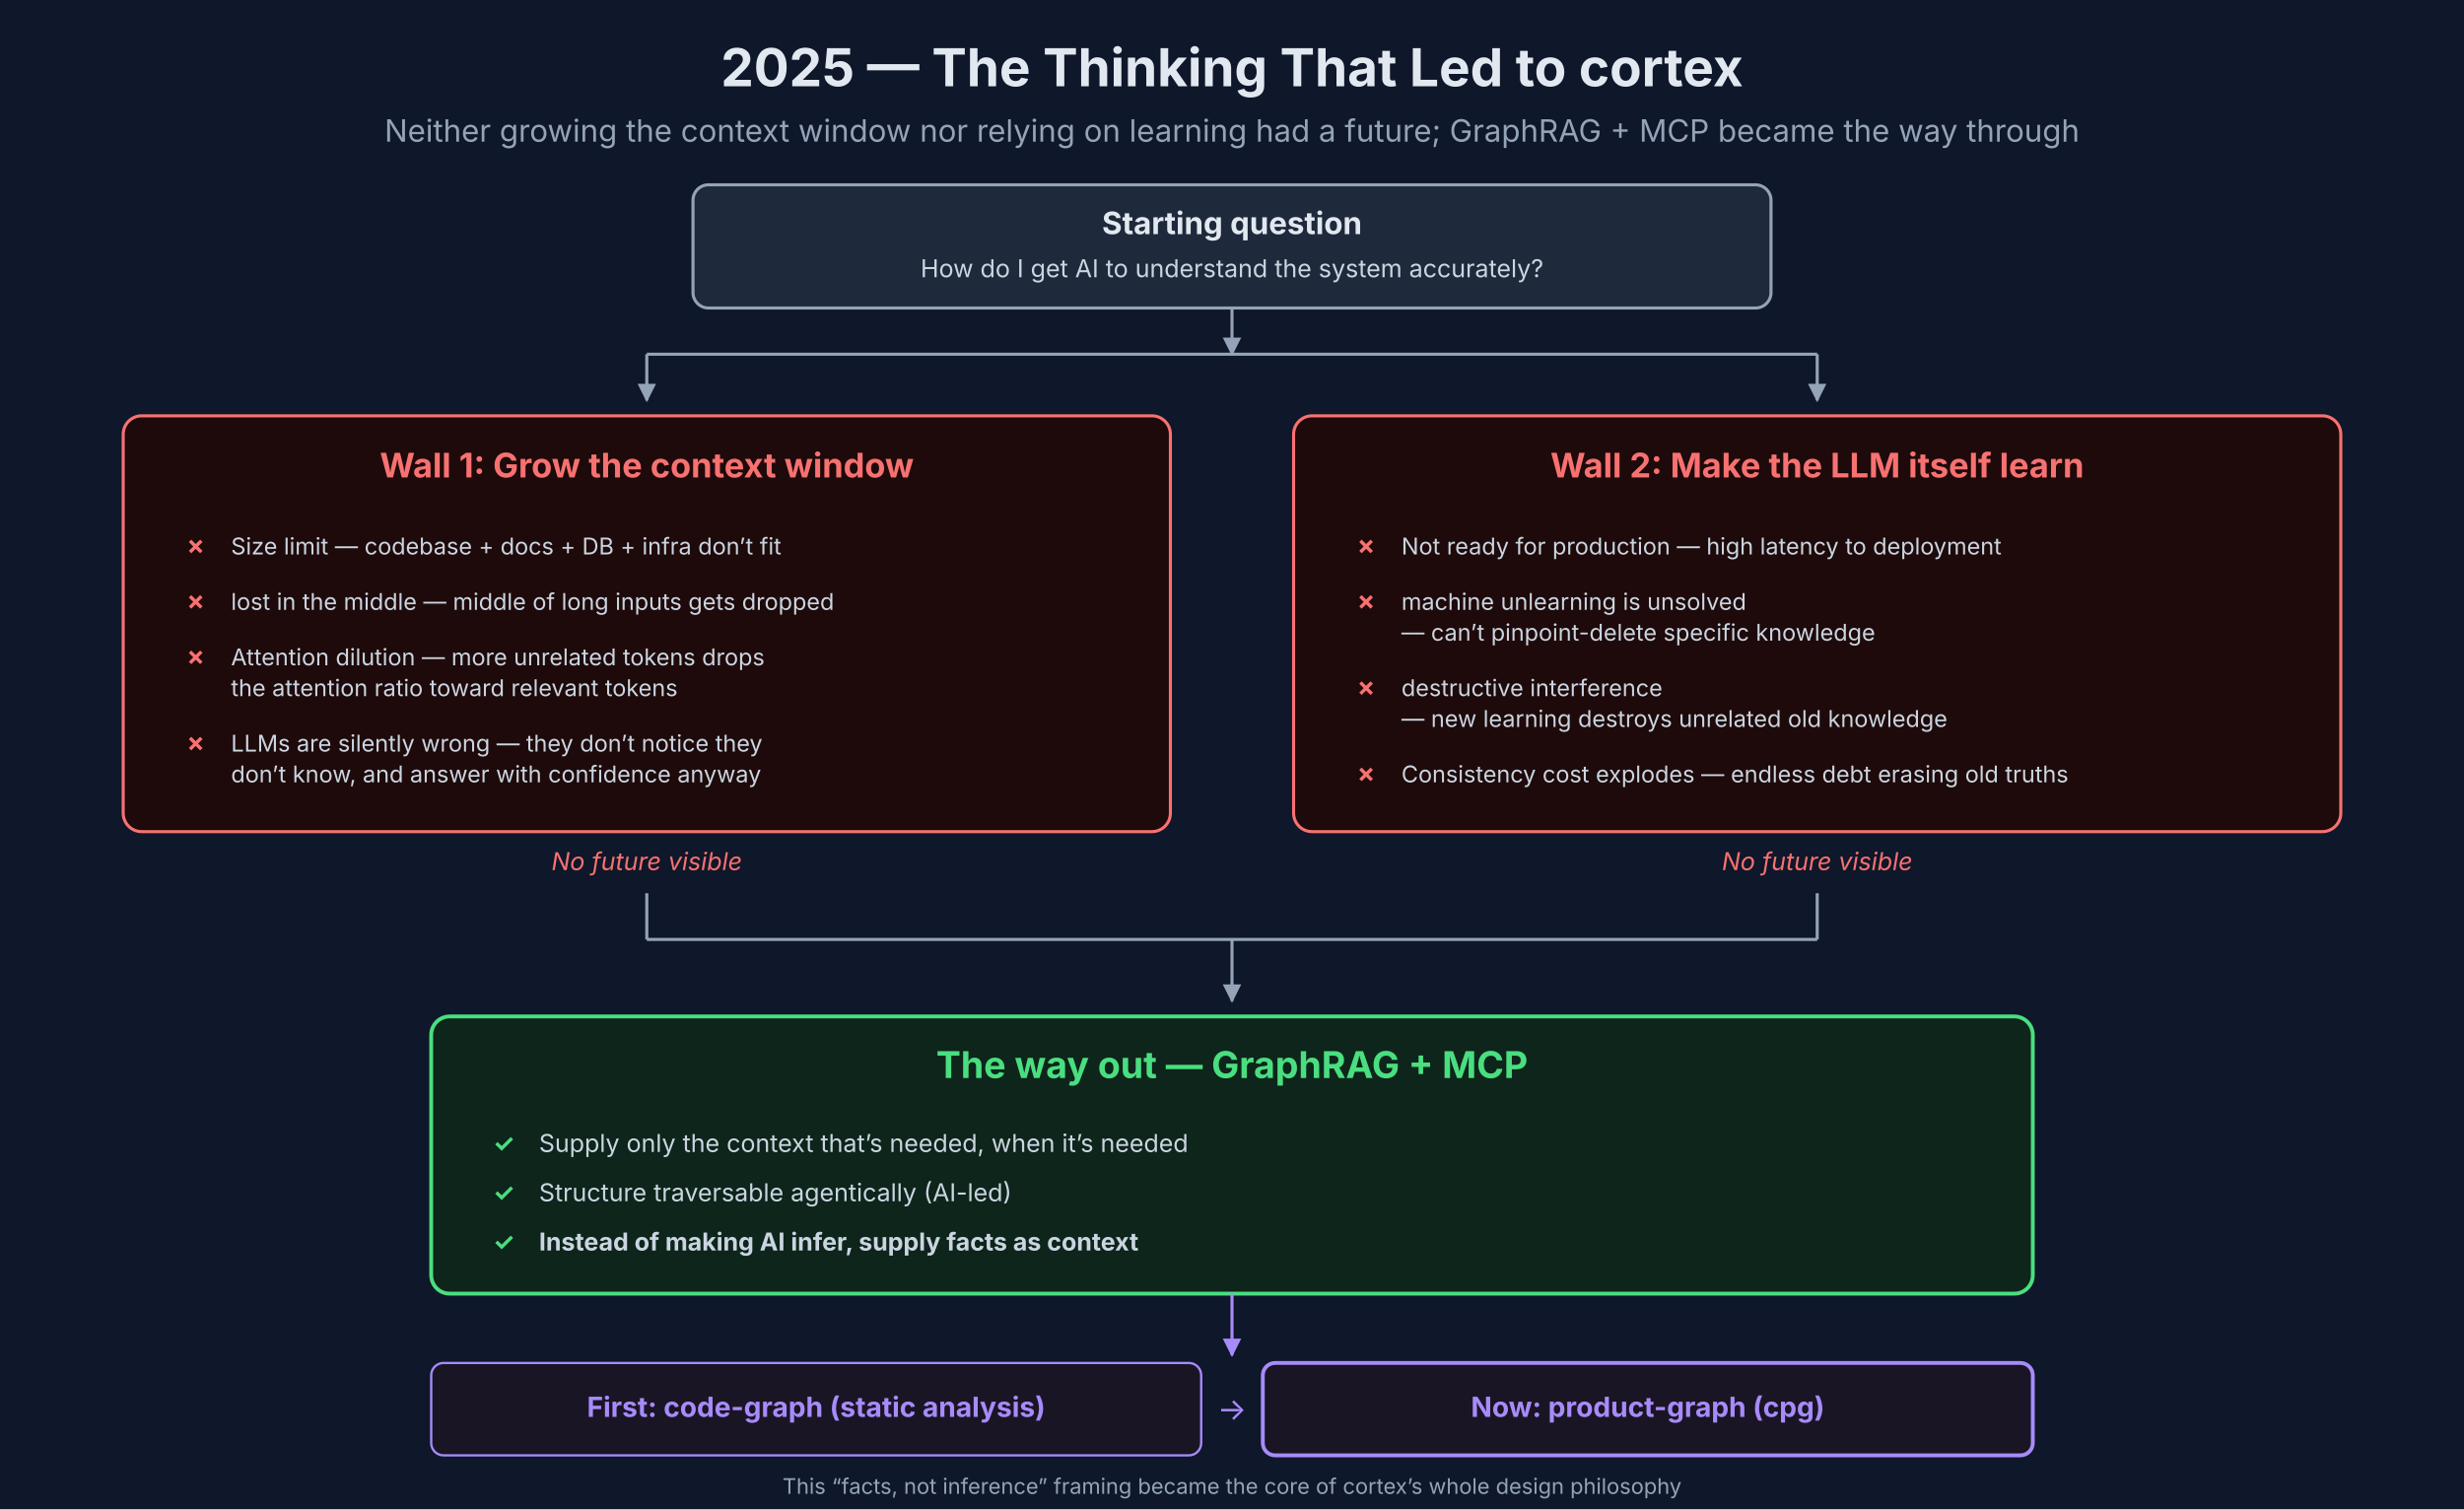
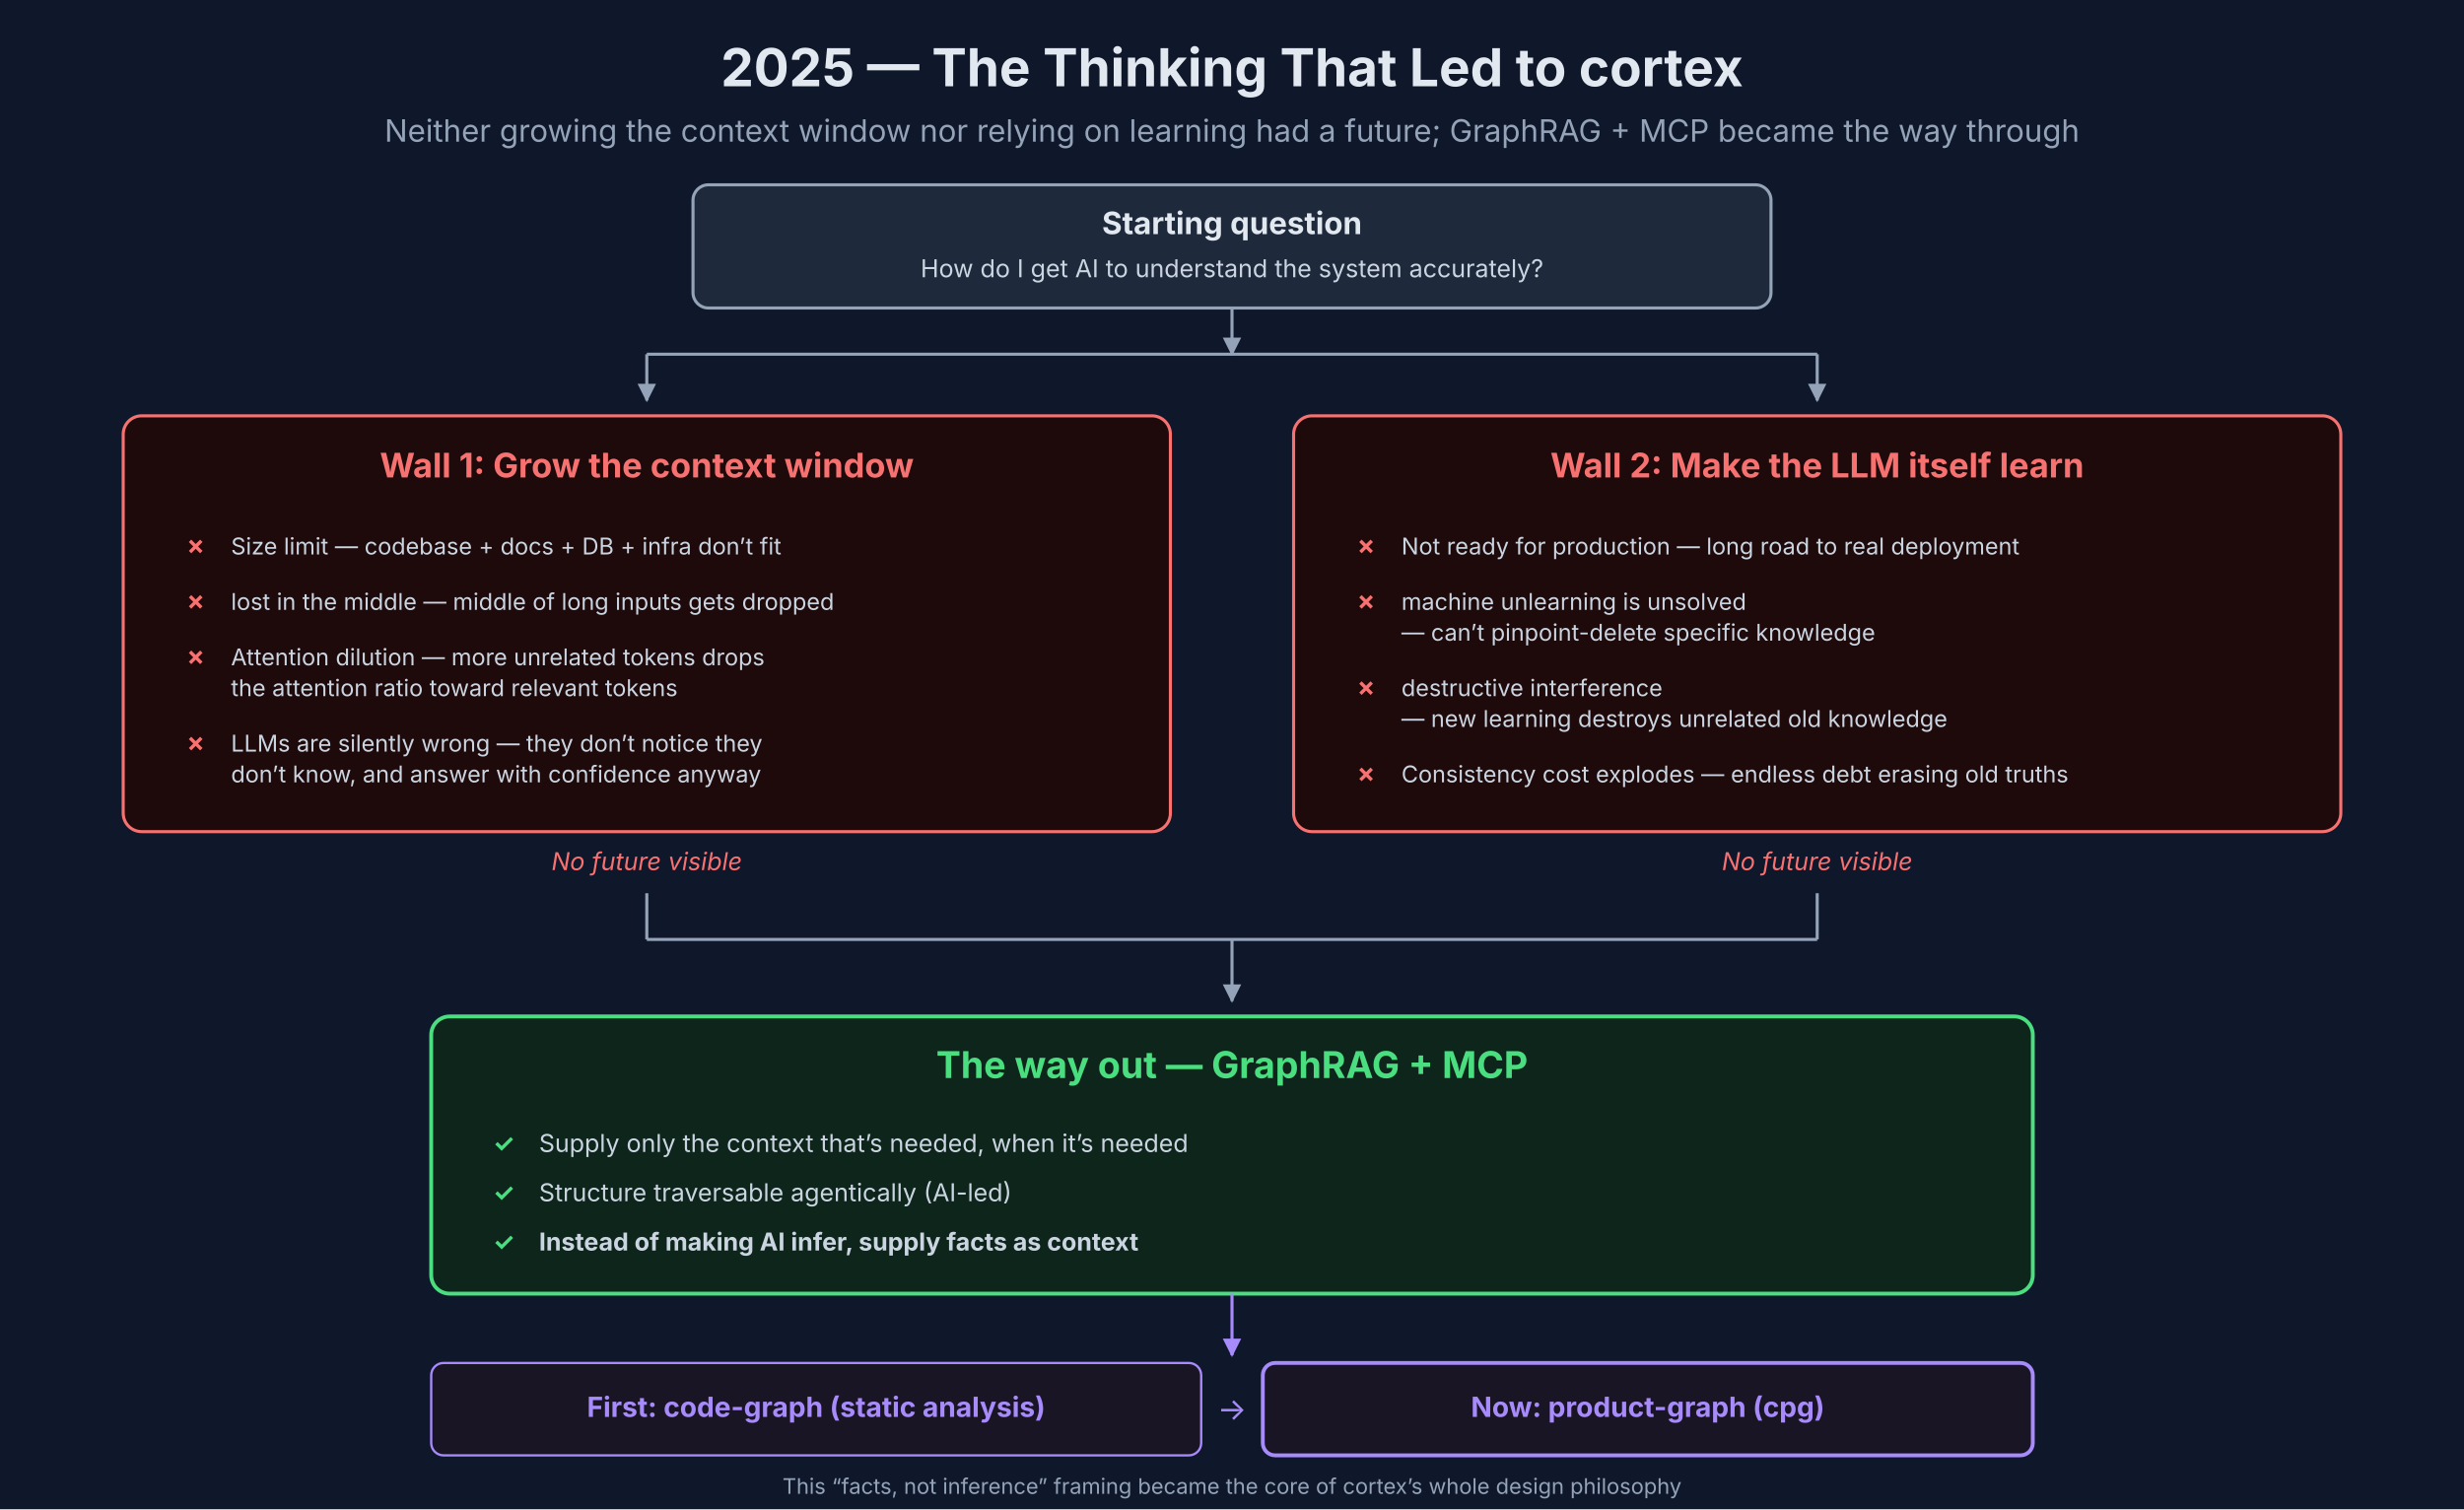
<svg xmlns="http://www.w3.org/2000/svg" width="1600" height="980" viewBox="0 0 1600 980">
  <rect width="1600" height="980" fill="#0f172a" />
  <defs>
    <marker id="a-94a3b8" viewBox="0 0 10 10" refX="9" refY="5" markerWidth="6" markerHeight="6" orient="auto-start-reverse">
      <path d="M 0 0 L 10 5 L 0 10 z" fill="#94a3b8" />
    </marker>
    <marker id="a-f87171" viewBox="0 0 10 10" refX="9" refY="5" markerWidth="6" markerHeight="6" orient="auto-start-reverse">
      <path d="M 0 0 L 10 5 L 0 10 z" fill="#f87171" />
    </marker>
    <marker id="a-4ade80" viewBox="0 0 10 10" refX="9" refY="5" markerWidth="6" markerHeight="6" orient="auto-start-reverse">
      <path d="M 0 0 L 10 5 L 0 10 z" fill="#4ade80" />
    </marker>
    <marker id="a-a78bfa" viewBox="0 0 10 10" refX="9" refY="5" markerWidth="6" markerHeight="6" orient="auto-start-reverse">
      <path d="M 0 0 L 10 5 L 0 10 z" fill="#a78bfa" />
    </marker>
  </defs>
  <text x="800" y="56" font-size="34" fill="#e2e8f0" text-anchor="middle" font-weight="bold" font-family="Inter, Noto Sans, system-ui, sans-serif">2025 — The Thinking That Led to cortex</text>
  <text x="800" y="92" font-size="20" fill="#94a3b8" text-anchor="middle" font-family="Inter, Noto Sans, system-ui, sans-serif">Neither growing the context window nor relying on learning had a future; GraphRAG + MCP became the way through</text>
  <g font-family="Inter, Noto Sans, system-ui, sans-serif">
    <rect x="450" y="120" width="700" height="80" rx="10" fill="#1e293b" stroke="#94a3b8" stroke-width="2" />
    <text x="800" y="152" font-size="20" fill="#e2e8f0" text-anchor="middle" font-weight="bold">Starting question</text>
    <text x="800" y="180" font-size="16" fill="#cbd5e1" text-anchor="middle">How do I get AI to understand the system accurately?</text>
  </g>
  <line x1="800" y1="200" x2="800" y2="230" stroke="#94a3b8" stroke-width="2" marker-end="url(#a-94a3b8)" />
  <line x1="800" y1="230" x2="420" y2="230" stroke="#94a3b8" stroke-width="2" />
  <line x1="800" y1="230" x2="1180" y2="230" stroke="#94a3b8" stroke-width="2" />
  <line x1="420" y1="230" x2="420" y2="260" stroke="#94a3b8" stroke-width="2" marker-end="url(#a-94a3b8)" />
  <line x1="1180" y1="230" x2="1180" y2="260" stroke="#94a3b8" stroke-width="2" marker-end="url(#a-94a3b8)" />
  <g font-family="Inter, Noto Sans, system-ui, sans-serif">
    <rect x="80" y="270" width="680" height="270" rx="12" fill="#1e0a0a" stroke="#f87171" stroke-width="2" />
    <text x="420" y="310" font-size="22" fill="#f87171" text-anchor="middle" font-weight="bold">Wall 1: Grow the context window</text>
    <g transform="translate(120, 340)">
      <text x="0" y="20" font-size="16" fill="#f87171" font-weight="bold">✗</text>
      <text x="30" y="20" font-size="15" fill="#cbd5e1">Size limit — codebase + docs + DB + infra don’t fit</text>
      <text x="0" y="56" font-size="16" fill="#f87171" font-weight="bold">✗</text>
      <text x="30" y="56" font-size="15" fill="#cbd5e1">lost in the middle — middle of long inputs gets dropped</text>
      <text x="0" y="92" font-size="16" fill="#f87171" font-weight="bold">✗</text>
      <text x="30" y="92" font-size="15" fill="#cbd5e1">Attention dilution — more unrelated tokens drops</text>
      <text x="30" y="112" font-size="15" fill="#cbd5e1">    the attention ratio toward relevant tokens</text>
      <text x="0" y="148" font-size="16" fill="#f87171" font-weight="bold">✗</text>
      <text x="30" y="148" font-size="15" fill="#cbd5e1">LLMs are silently wrong — they don’t notice they</text>
      <text x="30" y="168" font-size="15" fill="#cbd5e1">    don’t know, and answer with confidence anyway</text>
    </g>
  </g>
  <g font-family="Inter, Noto Sans, system-ui, sans-serif">
    <rect x="840" y="270" width="680" height="270" rx="12" fill="#1e0a0a" stroke="#f87171" stroke-width="2" />
    <text x="1180" y="310" font-size="22" fill="#f87171" text-anchor="middle" font-weight="bold">Wall 2: Make the LLM itself learn</text>
    <g transform="translate(880, 340)">
      <text x="0" y="20" font-size="16" fill="#f87171" font-weight="bold">✗</text>
-       <text x="30" y="20" font-size="15" fill="#cbd5e1">Not ready for production — high latency to deployment</text>
+       <text x="30" y="20" font-size="15" fill="#cbd5e1">Not ready for production — long road to real deployment</text>
      <text x="0" y="56" font-size="16" fill="#f87171" font-weight="bold">✗</text>
      <text x="30" y="56" font-size="15" fill="#cbd5e1">machine unlearning is unsolved</text>
      <text x="30" y="76" font-size="15" fill="#cbd5e1">    — can’t pinpoint-delete specific knowledge</text>
      <text x="0" y="112" font-size="16" fill="#f87171" font-weight="bold">✗</text>
      <text x="30" y="112" font-size="15" fill="#cbd5e1">destructive interference</text>
      <text x="30" y="132" font-size="15" fill="#cbd5e1">    — new learning destroys unrelated old knowledge</text>
      <text x="0" y="168" font-size="16" fill="#f87171" font-weight="bold">✗</text>
      <text x="30" y="168" font-size="15" fill="#cbd5e1">Consistency cost explodes — endless debt erasing old truths</text>
    </g>
  </g>
  <text x="420" y="565" font-size="16" fill="#f87171" text-anchor="middle" font-style="italic" font-family="Inter, Noto Sans, system-ui, sans-serif">No future visible</text>
  <text x="1180" y="565" font-size="16" fill="#f87171" text-anchor="middle" font-style="italic" font-family="Inter, Noto Sans, system-ui, sans-serif">No future visible</text>
  <line x1="420" y1="580" x2="420" y2="610" stroke="#94a3b8" stroke-width="2" />
  <line x1="1180" y1="580" x2="1180" y2="610" stroke="#94a3b8" stroke-width="2" />
  <line x1="420" y1="610" x2="1180" y2="610" stroke="#94a3b8" stroke-width="2" />
  <line x1="800" y1="610" x2="800" y2="650" stroke="#94a3b8" stroke-width="2" marker-end="url(#a-94a3b8)" />
  <g font-family="Inter, Noto Sans, system-ui, sans-serif">
    <rect x="280" y="660" width="1040" height="180" rx="12" fill="#0d251a" stroke="#4ade80" stroke-width="2.5" />
    <text x="800" y="700" font-size="24" fill="#4ade80" text-anchor="middle" font-weight="bold">The way out — GraphRAG + MCP</text>
    <g transform="translate(320, 720)">
      <text x="0" y="28" font-size="16" fill="#4ade80" font-weight="bold">✓</text>
      <text x="30" y="28" font-size="16" fill="#cbd5e1">Supply only the context that’s needed, when it’s needed</text>
      <text x="0" y="60" font-size="16" fill="#4ade80" font-weight="bold">✓</text>
      <text x="30" y="60" font-size="16" fill="#cbd5e1">Structure traversable agentically (AI-led)</text>
      <text x="0" y="92" font-size="16" fill="#4ade80" font-weight="bold">✓</text>
      <text x="30" y="92" font-size="16" fill="#cbd5e1" font-weight="bold">Instead of making AI infer, supply facts as context</text>
    </g>
  </g>
  <line x1="800" y1="840" x2="800" y2="880" stroke="#a78bfa" stroke-width="2" marker-end="url(#a-a78bfa)" />
  <g font-family="Inter, Noto Sans, system-ui, sans-serif">
    <rect x="280" y="885" width="500" height="60" rx="8" fill="#1a1525" stroke="#a78bfa" stroke-width="1.5" />
    <text x="530" y="920" font-size="18" fill="#a78bfa" text-anchor="middle" font-weight="bold">First: code-graph (static analysis)</text>
    <text x="800" y="922" font-size="20" fill="#a78bfa" text-anchor="middle">→</text>
    <rect x="820" y="885" width="500" height="60" rx="8" fill="#1a1525" stroke="#a78bfa" stroke-width="2.5" />
    <text x="1070" y="920" font-size="18" fill="#a78bfa" text-anchor="middle" font-weight="bold">Now: product-graph (cpg)</text>
  </g>
  <text x="800" y="970" font-size="14" fill="#94a3b8" text-anchor="middle" font-family="Inter, Noto Sans, system-ui, sans-serif">This “facts, not inference” framing became the core of cortex’s whole design philosophy</text>
</svg>
